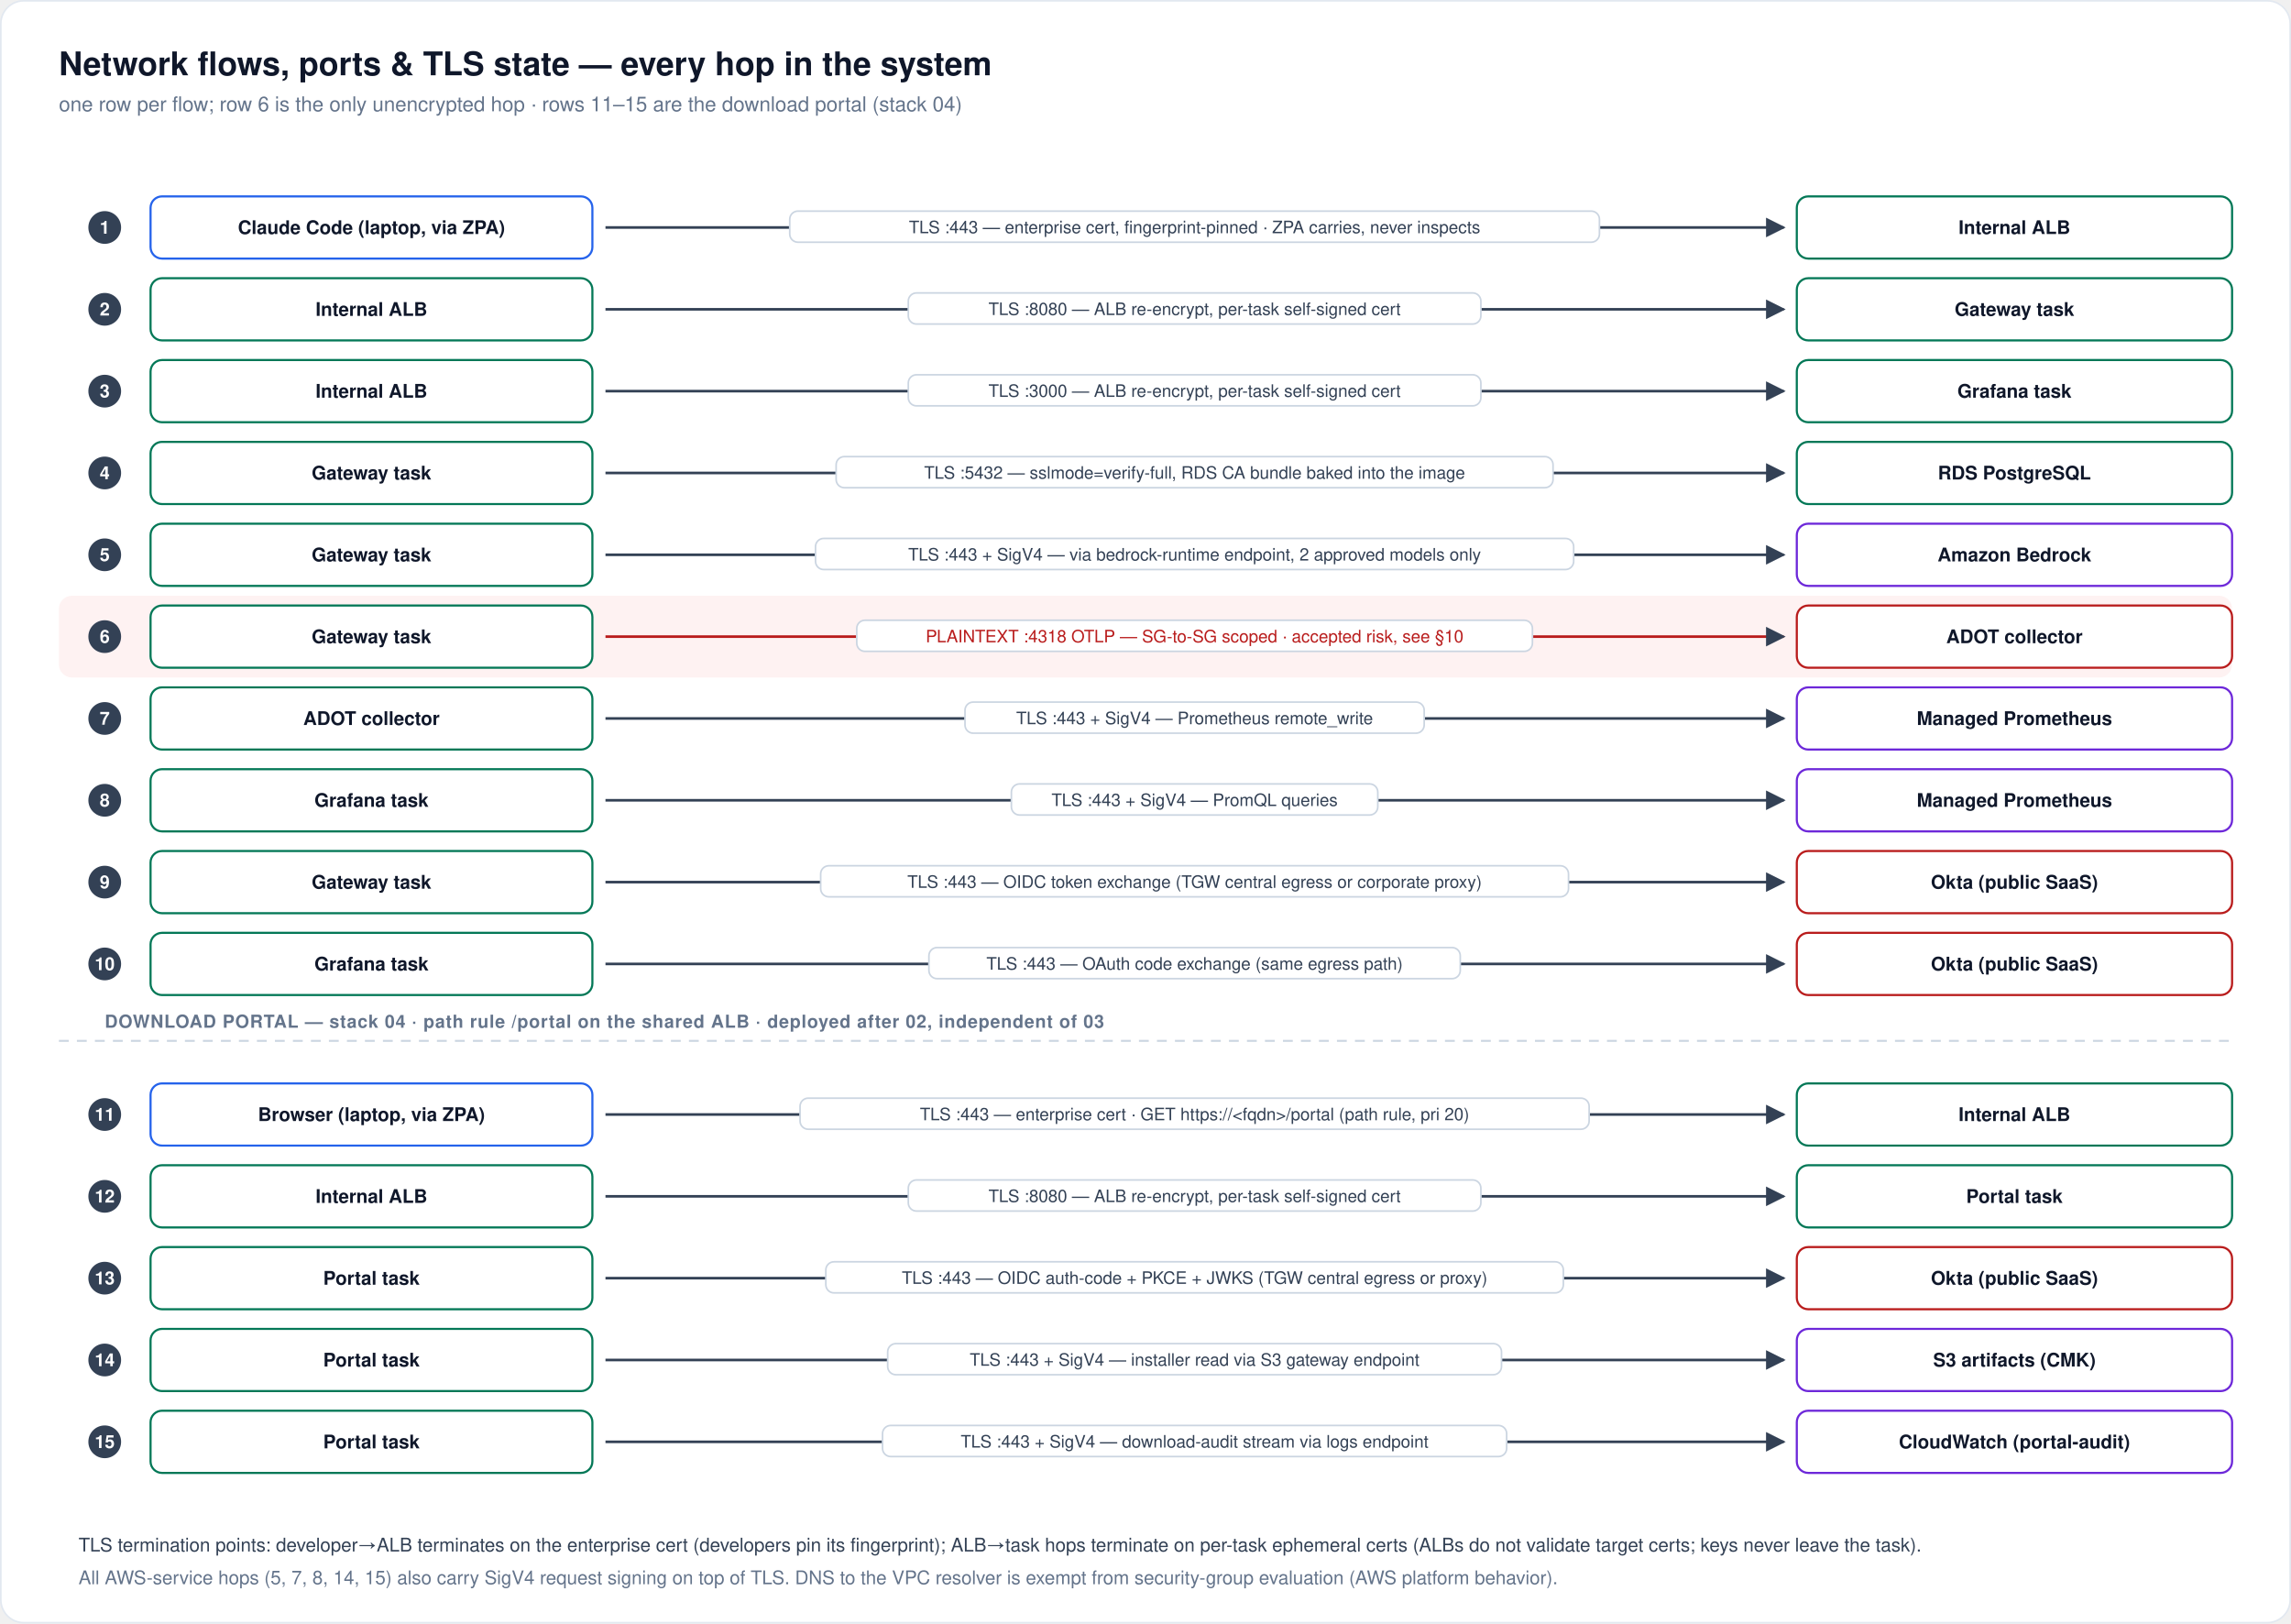
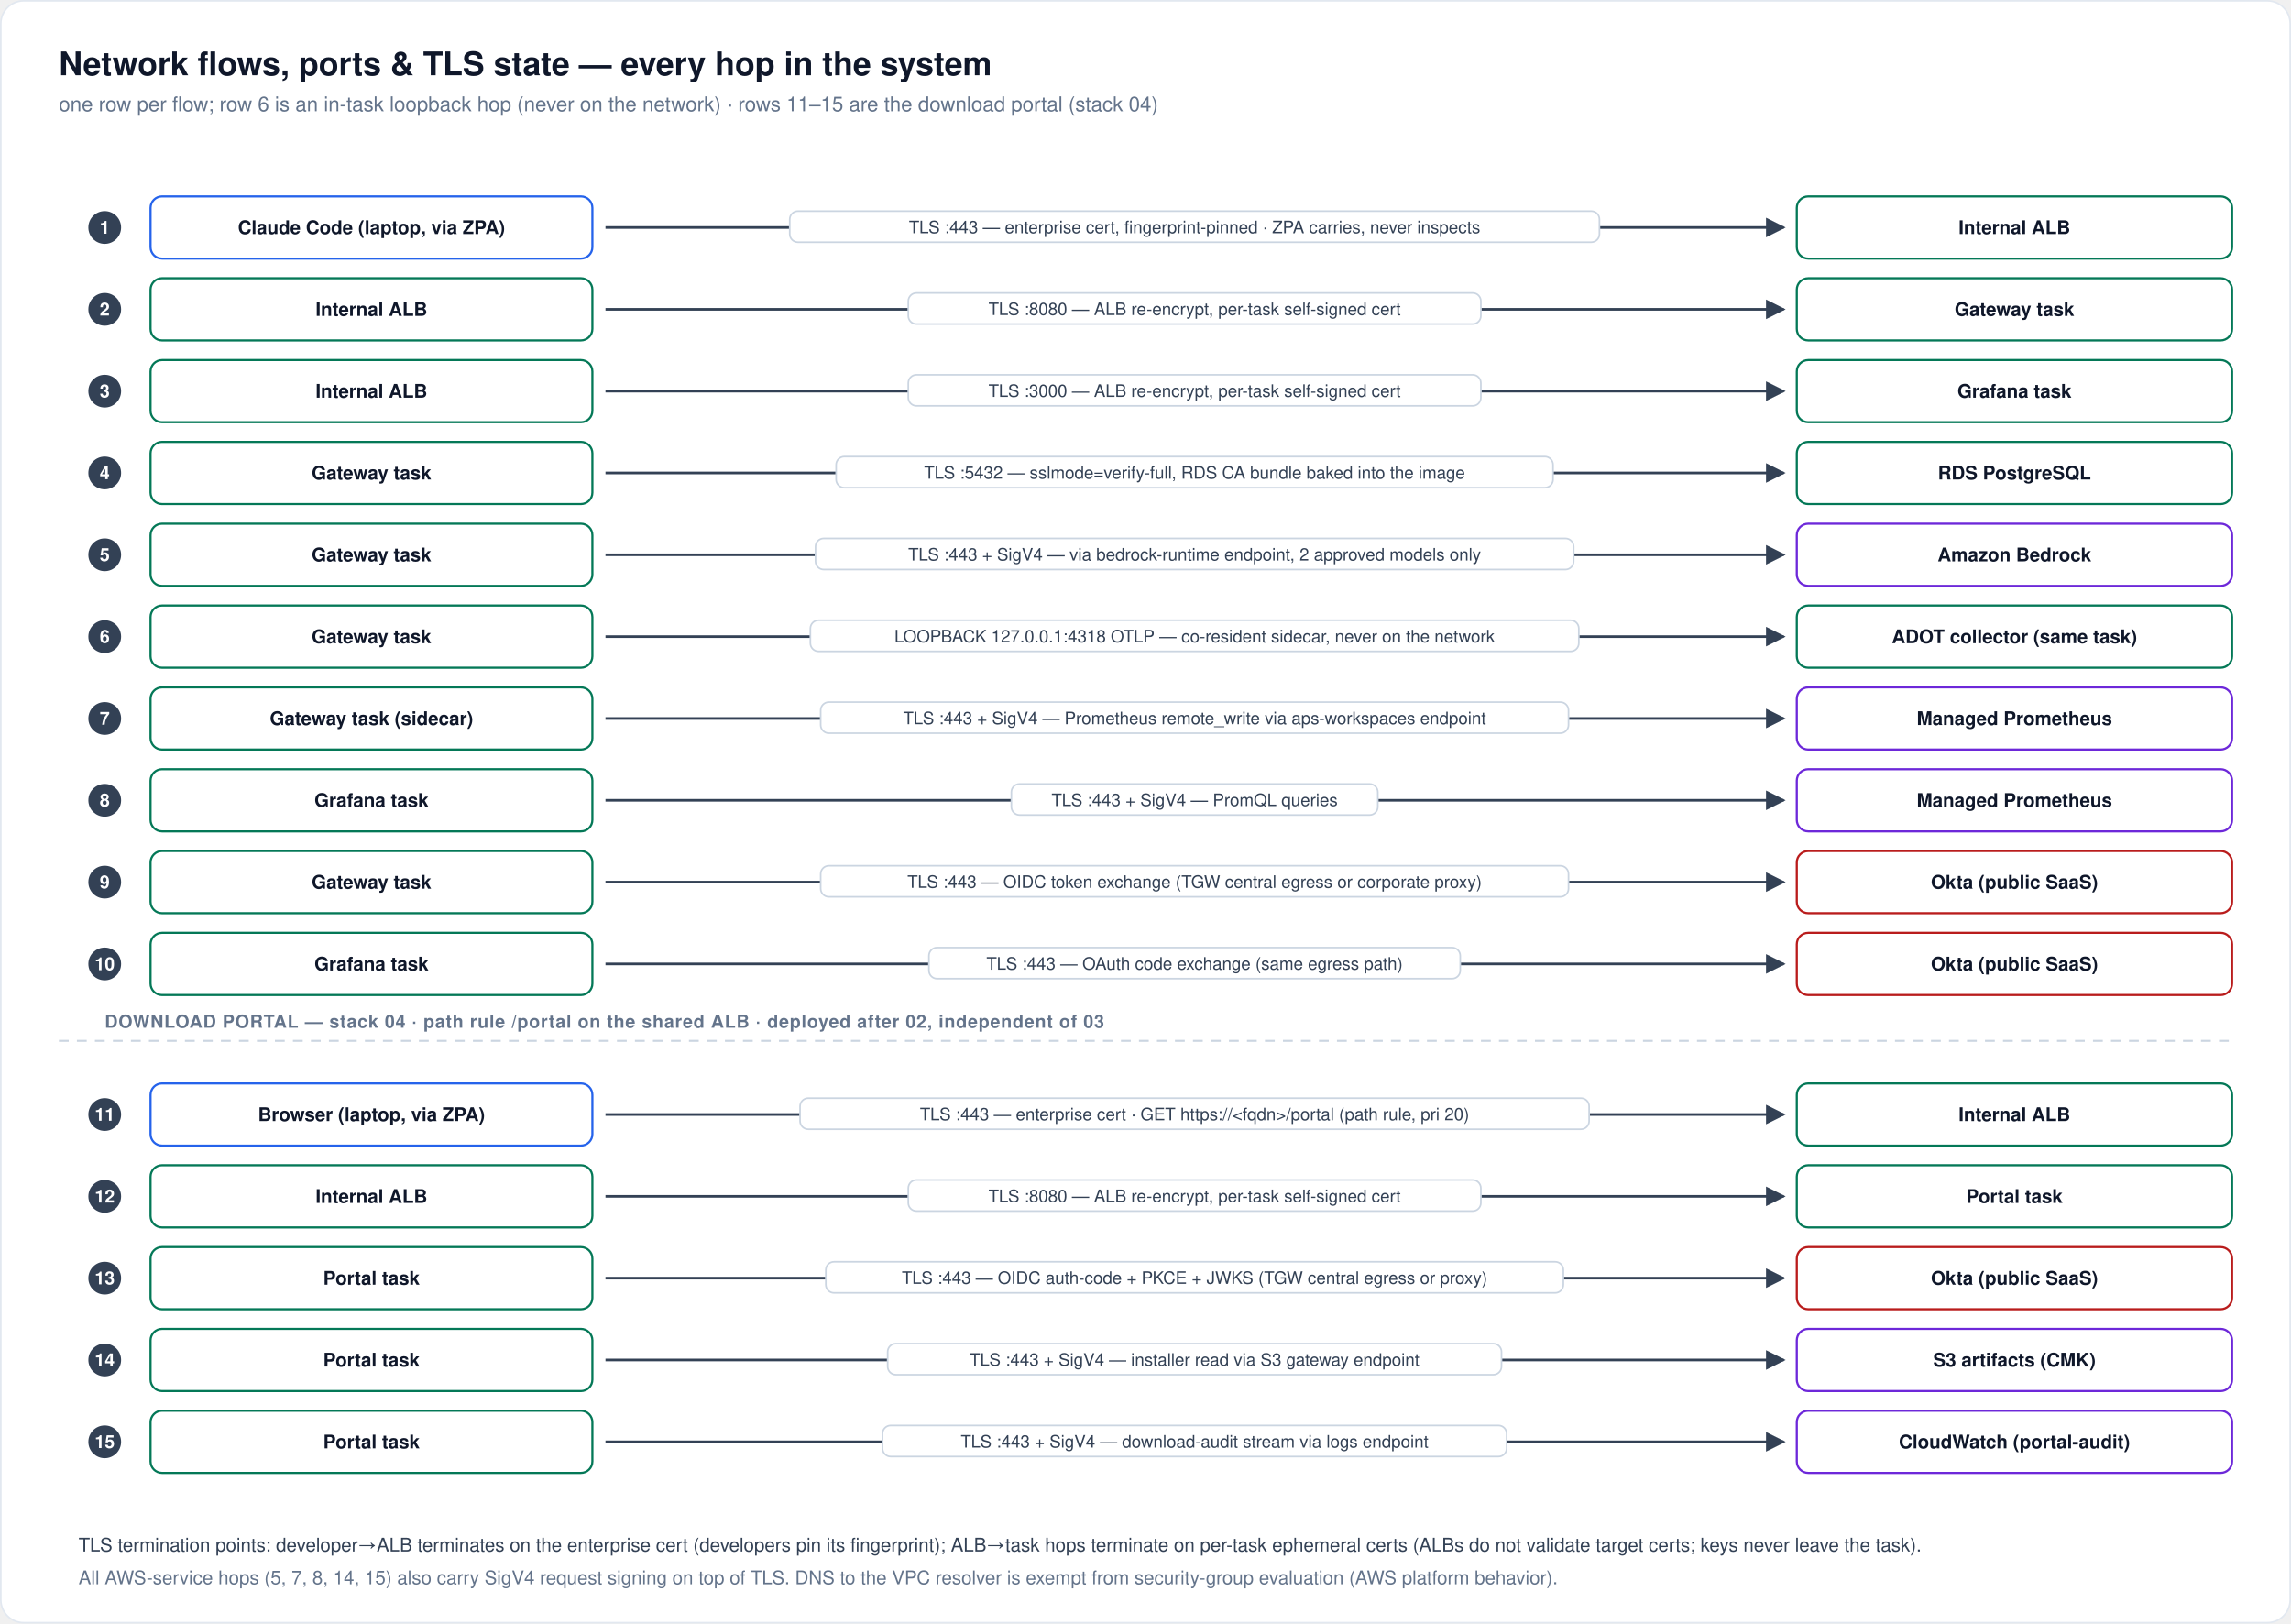
<svg xmlns="http://www.w3.org/2000/svg" width="1400" height="992" viewBox="0 0 1400 992">
  <defs>
    <marker id="arr" viewBox="0 0 10 10" refX="9" refY="5" markerWidth="7.5" markerHeight="7.5" orient="auto-start-reverse">
      <path d="M 0 0 L 10 5 L 0 10 z" fill="#334155" />
    </marker>
  </defs>
  <rect x="0.5" y="0.5" width="1399" height="991" rx="14" fill="#FFFFFF" stroke="#E2E8F0" />
  <text x="36" y="46" font-family="Helvetica, Arial, sans-serif" font-size="20" fill="#0F172A" font-weight="bold" text-anchor="start">Network flows, ports &amp; TLS state — every hop in the system</text>
-   <text x="36" y="68" font-family="Helvetica, Arial, sans-serif" font-size="12.5" fill="#64748B" font-weight="normal" text-anchor="start">one row per flow; row 6 is the only unencrypted hop · rows 11–15 are the download portal (stack 04)</text>
+   <text x="36" y="68" font-family="Helvetica, Arial, sans-serif" font-size="12.5" fill="#64748B" font-weight="normal" text-anchor="start">one row per flow; row 6 is an in-task loopback hop (never on the network) · rows 11–15 are the download portal (stack 04)</text>
  <circle cx="64" cy="139.0" r="10" fill="#334155" />
  <text x="64" y="142.8" font-family="Helvetica, Arial, sans-serif" font-size="11" fill="#FFFFFF" font-weight="bold" text-anchor="middle">1</text>
  <rect x="92" y="120" width="270" height="38" rx="7" fill="#FFFFFF" stroke="#2563EB" stroke-width="1.3" />
  <text x="227" y="143.0" font-family="Helvetica, Arial, sans-serif" font-size="11.5" fill="#0F172A" font-weight="bold" text-anchor="middle">Claude Code (laptop, via ZPA)</text>
  <path d="M370 139.0 L1090 139.0" fill="none" stroke="#334155" stroke-width="1.6" marker-end="url(#arr)" />
  <rect x="482.6" y="129.0" width="494.8" height="19" rx="5" fill="#FFFFFF" stroke="#CBD5E1" />
  <text x="730" y="142.5" font-family="Helvetica, Arial, sans-serif" font-size="10.5" fill="#334155" font-weight="normal" text-anchor="middle">TLS :443 — enterprise cert, fingerprint-pinned · ZPA carries, never inspects</text>
  <rect x="1098" y="120" width="266" height="38" rx="7" fill="#FFFFFF" stroke="#047857" stroke-width="1.3" />
  <text x="1231" y="143.0" font-family="Helvetica, Arial, sans-serif" font-size="11.5" fill="#0F172A" font-weight="bold" text-anchor="middle">Internal ALB</text>
  <circle cx="64" cy="189.0" r="10" fill="#334155" />
  <text x="64" y="192.8" font-family="Helvetica, Arial, sans-serif" font-size="11" fill="#FFFFFF" font-weight="bold" text-anchor="middle">2</text>
  <rect x="92" y="170" width="270" height="38" rx="7" fill="#FFFFFF" stroke="#047857" stroke-width="1.3" />
  <text x="227" y="193.0" font-family="Helvetica, Arial, sans-serif" font-size="11.5" fill="#0F172A" font-weight="bold" text-anchor="middle">Internal ALB</text>
  <path d="M370 189.0 L1090 189.0" fill="none" stroke="#334155" stroke-width="1.6" marker-end="url(#arr)" />
  <rect x="555.05" y="179.0" width="349.9" height="19" rx="5" fill="#FFFFFF" stroke="#CBD5E1" />
  <text x="730" y="192.5" font-family="Helvetica, Arial, sans-serif" font-size="10.5" fill="#334155" font-weight="normal" text-anchor="middle">TLS :8080 — ALB re-encrypt, per-task self-signed cert</text>
  <rect x="1098" y="170" width="266" height="38" rx="7" fill="#FFFFFF" stroke="#047857" stroke-width="1.3" />
  <text x="1231" y="193.0" font-family="Helvetica, Arial, sans-serif" font-size="11.5" fill="#0F172A" font-weight="bold" text-anchor="middle">Gateway task</text>
  <circle cx="64" cy="239.0" r="10" fill="#334155" />
  <text x="64" y="242.8" font-family="Helvetica, Arial, sans-serif" font-size="11" fill="#FFFFFF" font-weight="bold" text-anchor="middle">3</text>
  <rect x="92" y="220" width="270" height="38" rx="7" fill="#FFFFFF" stroke="#047857" stroke-width="1.3" />
  <text x="227" y="243.0" font-family="Helvetica, Arial, sans-serif" font-size="11.5" fill="#0F172A" font-weight="bold" text-anchor="middle">Internal ALB</text>
  <path d="M370 239.0 L1090 239.0" fill="none" stroke="#334155" stroke-width="1.6" marker-end="url(#arr)" />
  <rect x="555.05" y="229.0" width="349.9" height="19" rx="5" fill="#FFFFFF" stroke="#CBD5E1" />
  <text x="730" y="242.5" font-family="Helvetica, Arial, sans-serif" font-size="10.5" fill="#334155" font-weight="normal" text-anchor="middle">TLS :3000 — ALB re-encrypt, per-task self-signed cert</text>
  <rect x="1098" y="220" width="266" height="38" rx="7" fill="#FFFFFF" stroke="#047857" stroke-width="1.3" />
  <text x="1231" y="243.0" font-family="Helvetica, Arial, sans-serif" font-size="11.5" fill="#0F172A" font-weight="bold" text-anchor="middle">Grafana task</text>
  <circle cx="64" cy="289.0" r="10" fill="#334155" />
  <text x="64" y="292.8" font-family="Helvetica, Arial, sans-serif" font-size="11" fill="#FFFFFF" font-weight="bold" text-anchor="middle">4</text>
  <rect x="92" y="270" width="270" height="38" rx="7" fill="#FFFFFF" stroke="#047857" stroke-width="1.3" />
  <text x="227" y="293.0" font-family="Helvetica, Arial, sans-serif" font-size="11.5" fill="#0F172A" font-weight="bold" text-anchor="middle">Gateway task</text>
  <path d="M370 289.0 L1090 289.0" fill="none" stroke="#334155" stroke-width="1.6" marker-end="url(#arr)" />
  <rect x="510.95" y="279.0" width="438.1" height="19" rx="5" fill="#FFFFFF" stroke="#CBD5E1" />
  <text x="730" y="292.5" font-family="Helvetica, Arial, sans-serif" font-size="10.5" fill="#334155" font-weight="normal" text-anchor="middle">TLS :5432 — sslmode=verify-full, RDS CA bundle baked into the image</text>
  <rect x="1098" y="270" width="266" height="38" rx="7" fill="#FFFFFF" stroke="#047857" stroke-width="1.3" />
  <text x="1231" y="293.0" font-family="Helvetica, Arial, sans-serif" font-size="11.5" fill="#0F172A" font-weight="bold" text-anchor="middle">RDS PostgreSQL</text>
  <circle cx="64" cy="339.0" r="10" fill="#334155" />
  <text x="64" y="342.8" font-family="Helvetica, Arial, sans-serif" font-size="11" fill="#FFFFFF" font-weight="bold" text-anchor="middle">5</text>
  <rect x="92" y="320" width="270" height="38" rx="7" fill="#FFFFFF" stroke="#047857" stroke-width="1.3" />
  <text x="227" y="343.0" font-family="Helvetica, Arial, sans-serif" font-size="11.5" fill="#0F172A" font-weight="bold" text-anchor="middle">Gateway task</text>
  <path d="M370 339.0 L1090 339.0" fill="none" stroke="#334155" stroke-width="1.6" marker-end="url(#arr)" />
  <rect x="498.35" y="329.0" width="463.3" height="19" rx="5" fill="#FFFFFF" stroke="#CBD5E1" />
  <text x="730" y="342.5" font-family="Helvetica, Arial, sans-serif" font-size="10.5" fill="#334155" font-weight="normal" text-anchor="middle">TLS :443 + SigV4 — via bedrock-runtime endpoint, 2 approved models only</text>
  <rect x="1098" y="320" width="266" height="38" rx="7" fill="#FFFFFF" stroke="#6D28D9" stroke-width="1.3" />
  <text x="1231" y="343.0" font-family="Helvetica, Arial, sans-serif" font-size="11.5" fill="#0F172A" font-weight="bold" text-anchor="middle">Amazon Bedrock</text>
-   <rect x="36" y="364" width="1328" height="50" rx="8" fill="#FEF2F2" />
  <circle cx="64" cy="389.0" r="10" fill="#334155" />
  <text x="64" y="392.8" font-family="Helvetica, Arial, sans-serif" font-size="11" fill="#FFFFFF" font-weight="bold" text-anchor="middle">6</text>
  <rect x="92" y="370" width="270" height="38" rx="7" fill="#FFFFFF" stroke="#047857" stroke-width="1.3" />
  <text x="227" y="393.0" font-family="Helvetica, Arial, sans-serif" font-size="11.5" fill="#0F172A" font-weight="bold" text-anchor="middle">Gateway task</text>
-   <path d="M370 389.0 L1090 389.0" fill="none" stroke="#B91C1C" stroke-width="1.6" marker-end="url(#arr)" />
-   <rect x="523.55" y="379.0" width="412.9" height="19" rx="5" fill="#FFFFFF" stroke="#CBD5E1" />
-   <text x="730" y="392.5" font-family="Helvetica, Arial, sans-serif" font-size="10.5" fill="#B91C1C" font-weight="normal" text-anchor="middle">PLAINTEXT :4318 OTLP — SG-to-SG scoped · accepted risk, see §10</text>
-   <rect x="1098" y="370" width="266" height="38" rx="7" fill="#FFFFFF" stroke="#B91C1C" stroke-width="1.3" />
-   <text x="1231" y="393.0" font-family="Helvetica, Arial, sans-serif" font-size="11.5" fill="#0F172A" font-weight="bold" text-anchor="middle">ADOT collector</text>
+   <path d="M370 389.0 L1090 389.0" fill="none" stroke="#334155" stroke-width="1.6" marker-end="url(#arr)" />
+   <rect x="495.2" y="379.0" width="469.6" height="19" rx="5" fill="#FFFFFF" stroke="#CBD5E1" />
+   <text x="730" y="392.5" font-family="Helvetica, Arial, sans-serif" font-size="10.5" fill="#334155" font-weight="normal" text-anchor="middle">LOOPBACK 127.0.0.1:4318 OTLP — co-resident sidecar, never on the network</text>
+   <rect x="1098" y="370" width="266" height="38" rx="7" fill="#FFFFFF" stroke="#047857" stroke-width="1.3" />
+   <text x="1231" y="393.0" font-family="Helvetica, Arial, sans-serif" font-size="11.5" fill="#0F172A" font-weight="bold" text-anchor="middle">ADOT collector (same task)</text>
  <circle cx="64" cy="439.0" r="10" fill="#334155" />
  <text x="64" y="442.8" font-family="Helvetica, Arial, sans-serif" font-size="11" fill="#FFFFFF" font-weight="bold" text-anchor="middle">7</text>
  <rect x="92" y="420" width="270" height="38" rx="7" fill="#FFFFFF" stroke="#047857" stroke-width="1.3" />
-   <text x="227" y="443.0" font-family="Helvetica, Arial, sans-serif" font-size="11.5" fill="#0F172A" font-weight="bold" text-anchor="middle">ADOT collector</text>
+   <text x="227" y="443.0" font-family="Helvetica, Arial, sans-serif" font-size="11.5" fill="#0F172A" font-weight="bold" text-anchor="middle">Gateway task (sidecar)</text>
  <path d="M370 439.0 L1090 439.0" fill="none" stroke="#334155" stroke-width="1.6" marker-end="url(#arr)" />
-   <rect x="589.7" y="429.0" width="280.6" height="19" rx="5" fill="#FFFFFF" stroke="#CBD5E1" />
-   <text x="730" y="442.5" font-family="Helvetica, Arial, sans-serif" font-size="10.5" fill="#334155" font-weight="normal" text-anchor="middle">TLS :443 + SigV4 — Prometheus remote_write</text>
+   <rect x="501.5" y="429.0" width="457.0" height="19" rx="5" fill="#FFFFFF" stroke="#CBD5E1" />
+   <text x="730" y="442.5" font-family="Helvetica, Arial, sans-serif" font-size="10.5" fill="#334155" font-weight="normal" text-anchor="middle">TLS :443 + SigV4 — Prometheus remote_write via aps-workspaces endpoint</text>
  <rect x="1098" y="420" width="266" height="38" rx="7" fill="#FFFFFF" stroke="#6D28D9" stroke-width="1.3" />
  <text x="1231" y="443.0" font-family="Helvetica, Arial, sans-serif" font-size="11.5" fill="#0F172A" font-weight="bold" text-anchor="middle">Managed Prometheus</text>
  <circle cx="64" cy="489.0" r="10" fill="#334155" />
  <text x="64" y="492.8" font-family="Helvetica, Arial, sans-serif" font-size="11" fill="#FFFFFF" font-weight="bold" text-anchor="middle">8</text>
  <rect x="92" y="470" width="270" height="38" rx="7" fill="#FFFFFF" stroke="#047857" stroke-width="1.3" />
  <text x="227" y="493.0" font-family="Helvetica, Arial, sans-serif" font-size="11.5" fill="#0F172A" font-weight="bold" text-anchor="middle">Grafana task</text>
  <path d="M370 489.0 L1090 489.0" fill="none" stroke="#334155" stroke-width="1.6" marker-end="url(#arr)" />
  <rect x="618.05" y="479.0" width="223.9" height="19" rx="5" fill="#FFFFFF" stroke="#CBD5E1" />
  <text x="730" y="492.5" font-family="Helvetica, Arial, sans-serif" font-size="10.5" fill="#334155" font-weight="normal" text-anchor="middle">TLS :443 + SigV4 — PromQL queries</text>
  <rect x="1098" y="470" width="266" height="38" rx="7" fill="#FFFFFF" stroke="#6D28D9" stroke-width="1.3" />
  <text x="1231" y="493.0" font-family="Helvetica, Arial, sans-serif" font-size="11.5" fill="#0F172A" font-weight="bold" text-anchor="middle">Managed Prometheus</text>
  <circle cx="64" cy="539.0" r="10" fill="#334155" />
  <text x="64" y="542.8" font-family="Helvetica, Arial, sans-serif" font-size="11" fill="#FFFFFF" font-weight="bold" text-anchor="middle">9</text>
  <rect x="92" y="520" width="270" height="38" rx="7" fill="#FFFFFF" stroke="#047857" stroke-width="1.3" />
  <text x="227" y="543.0" font-family="Helvetica, Arial, sans-serif" font-size="11.5" fill="#0F172A" font-weight="bold" text-anchor="middle">Gateway task</text>
  <path d="M370 539.0 L1090 539.0" fill="none" stroke="#334155" stroke-width="1.6" marker-end="url(#arr)" />
  <rect x="501.5" y="529.0" width="457.0" height="19" rx="5" fill="#FFFFFF" stroke="#CBD5E1" />
  <text x="730" y="542.5" font-family="Helvetica, Arial, sans-serif" font-size="10.5" fill="#334155" font-weight="normal" text-anchor="middle">TLS :443 — OIDC token exchange (TGW central egress or corporate proxy)</text>
  <rect x="1098" y="520" width="266" height="38" rx="7" fill="#FFFFFF" stroke="#B91C1C" stroke-width="1.3" />
  <text x="1231" y="543.0" font-family="Helvetica, Arial, sans-serif" font-size="11.5" fill="#0F172A" font-weight="bold" text-anchor="middle">Okta (public SaaS)</text>
  <circle cx="64" cy="589.0" r="10" fill="#334155" />
  <text x="64" y="592.8" font-family="Helvetica, Arial, sans-serif" font-size="11" fill="#FFFFFF" font-weight="bold" text-anchor="middle">10</text>
  <rect x="92" y="570" width="270" height="38" rx="7" fill="#FFFFFF" stroke="#047857" stroke-width="1.3" />
  <text x="227" y="593.0" font-family="Helvetica, Arial, sans-serif" font-size="11.5" fill="#0F172A" font-weight="bold" text-anchor="middle">Grafana task</text>
  <path d="M370 589.0 L1090 589.0" fill="none" stroke="#334155" stroke-width="1.6" marker-end="url(#arr)" />
  <rect x="567.65" y="579.0" width="324.7" height="19" rx="5" fill="#FFFFFF" stroke="#CBD5E1" />
  <text x="730" y="592.5" font-family="Helvetica, Arial, sans-serif" font-size="10.5" fill="#334155" font-weight="normal" text-anchor="middle">TLS :443 — OAuth code exchange (same egress path)</text>
  <rect x="1098" y="570" width="266" height="38" rx="7" fill="#FFFFFF" stroke="#B91C1C" stroke-width="1.3" />
  <text x="1231" y="593.0" font-family="Helvetica, Arial, sans-serif" font-size="11.5" fill="#0F172A" font-weight="bold" text-anchor="middle">Okta (public SaaS)</text>
  <line x1="36" y1="636" x2="1364" y2="636" stroke="#CBD5E1" stroke-width="1.2" stroke-dasharray="6 5" />
  <text x="64" y="628" font-family="Helvetica, Arial, sans-serif" font-size="11" fill="#64748B" font-weight="bold" text-anchor="start" letter-spacing="0.04em">DOWNLOAD PORTAL — stack 04 · path rule /portal on the shared ALB · deployed after 02, independent of 03</text>
  <circle cx="64" cy="681.0" r="10" fill="#334155" />
  <text x="64" y="684.8" font-family="Helvetica, Arial, sans-serif" font-size="11" fill="#FFFFFF" font-weight="bold" text-anchor="middle">11</text>
  <rect x="92" y="662" width="270" height="38" rx="7" fill="#FFFFFF" stroke="#2563EB" stroke-width="1.3" />
  <text x="227" y="685.0" font-family="Helvetica, Arial, sans-serif" font-size="11.5" fill="#0F172A" font-weight="bold" text-anchor="middle">Browser (laptop, via ZPA)</text>
  <path d="M370 681.0 L1090 681.0" fill="none" stroke="#334155" stroke-width="1.6" marker-end="url(#arr)" />
  <rect x="488.9" y="671.0" width="482.2" height="19" rx="5" fill="#FFFFFF" stroke="#CBD5E1" />
  <text x="730" y="684.5" font-family="Helvetica, Arial, sans-serif" font-size="10.5" fill="#334155" font-weight="normal" text-anchor="middle">TLS :443 — enterprise cert · GET https://&lt;fqdn&gt;/portal (path rule, pri 20)</text>
  <rect x="1098" y="662" width="266" height="38" rx="7" fill="#FFFFFF" stroke="#047857" stroke-width="1.3" />
  <text x="1231" y="685.0" font-family="Helvetica, Arial, sans-serif" font-size="11.5" fill="#0F172A" font-weight="bold" text-anchor="middle">Internal ALB</text>
  <circle cx="64" cy="731.0" r="10" fill="#334155" />
  <text x="64" y="734.8" font-family="Helvetica, Arial, sans-serif" font-size="11" fill="#FFFFFF" font-weight="bold" text-anchor="middle">12</text>
  <rect x="92" y="712" width="270" height="38" rx="7" fill="#FFFFFF" stroke="#047857" stroke-width="1.3" />
  <text x="227" y="735.0" font-family="Helvetica, Arial, sans-serif" font-size="11.5" fill="#0F172A" font-weight="bold" text-anchor="middle">Internal ALB</text>
  <path d="M370 731.0 L1090 731.0" fill="none" stroke="#334155" stroke-width="1.6" marker-end="url(#arr)" />
  <rect x="555.05" y="721.0" width="349.9" height="19" rx="5" fill="#FFFFFF" stroke="#CBD5E1" />
  <text x="730" y="734.5" font-family="Helvetica, Arial, sans-serif" font-size="10.5" fill="#334155" font-weight="normal" text-anchor="middle">TLS :8080 — ALB re-encrypt, per-task self-signed cert</text>
  <rect x="1098" y="712" width="266" height="38" rx="7" fill="#FFFFFF" stroke="#047857" stroke-width="1.3" />
  <text x="1231" y="735.0" font-family="Helvetica, Arial, sans-serif" font-size="11.5" fill="#0F172A" font-weight="bold" text-anchor="middle">Portal task</text>
  <circle cx="64" cy="781.0" r="10" fill="#334155" />
  <text x="64" y="784.8" font-family="Helvetica, Arial, sans-serif" font-size="11" fill="#FFFFFF" font-weight="bold" text-anchor="middle">13</text>
  <rect x="92" y="762" width="270" height="38" rx="7" fill="#FFFFFF" stroke="#047857" stroke-width="1.3" />
  <text x="227" y="785.0" font-family="Helvetica, Arial, sans-serif" font-size="11.5" fill="#0F172A" font-weight="bold" text-anchor="middle">Portal task</text>
  <path d="M370 781.0 L1090 781.0" fill="none" stroke="#334155" stroke-width="1.6" marker-end="url(#arr)" />
  <rect x="504.65" y="771.0" width="450.7" height="19" rx="5" fill="#FFFFFF" stroke="#CBD5E1" />
  <text x="730" y="784.5" font-family="Helvetica, Arial, sans-serif" font-size="10.5" fill="#334155" font-weight="normal" text-anchor="middle">TLS :443 — OIDC auth-code + PKCE + JWKS (TGW central egress or proxy)</text>
  <rect x="1098" y="762" width="266" height="38" rx="7" fill="#FFFFFF" stroke="#B91C1C" stroke-width="1.3" />
  <text x="1231" y="785.0" font-family="Helvetica, Arial, sans-serif" font-size="11.5" fill="#0F172A" font-weight="bold" text-anchor="middle">Okta (public SaaS)</text>
  <circle cx="64" cy="831.0" r="10" fill="#334155" />
  <text x="64" y="834.8" font-family="Helvetica, Arial, sans-serif" font-size="11" fill="#FFFFFF" font-weight="bold" text-anchor="middle">14</text>
  <rect x="92" y="812" width="270" height="38" rx="7" fill="#FFFFFF" stroke="#047857" stroke-width="1.3" />
  <text x="227" y="835.0" font-family="Helvetica, Arial, sans-serif" font-size="11.5" fill="#0F172A" font-weight="bold" text-anchor="middle">Portal task</text>
  <path d="M370 831.0 L1090 831.0" fill="none" stroke="#334155" stroke-width="1.6" marker-end="url(#arr)" />
  <rect x="542.45" y="821.0" width="375.1" height="19" rx="5" fill="#FFFFFF" stroke="#CBD5E1" />
  <text x="730" y="834.5" font-family="Helvetica, Arial, sans-serif" font-size="10.5" fill="#334155" font-weight="normal" text-anchor="middle">TLS :443 + SigV4 — installer read via S3 gateway endpoint</text>
  <rect x="1098" y="812" width="266" height="38" rx="7" fill="#FFFFFF" stroke="#6D28D9" stroke-width="1.3" />
  <text x="1231" y="835.0" font-family="Helvetica, Arial, sans-serif" font-size="11.5" fill="#0F172A" font-weight="bold" text-anchor="middle">S3 artifacts (CMK)</text>
  <circle cx="64" cy="881.0" r="10" fill="#334155" />
  <text x="64" y="884.8" font-family="Helvetica, Arial, sans-serif" font-size="11" fill="#FFFFFF" font-weight="bold" text-anchor="middle">15</text>
  <rect x="92" y="862" width="270" height="38" rx="7" fill="#FFFFFF" stroke="#047857" stroke-width="1.3" />
  <text x="227" y="885.0" font-family="Helvetica, Arial, sans-serif" font-size="11.5" fill="#0F172A" font-weight="bold" text-anchor="middle">Portal task</text>
  <path d="M370 881.0 L1090 881.0" fill="none" stroke="#334155" stroke-width="1.6" marker-end="url(#arr)" />
  <rect x="539.3" y="871.0" width="381.4" height="19" rx="5" fill="#FFFFFF" stroke="#CBD5E1" />
  <text x="730" y="884.5" font-family="Helvetica, Arial, sans-serif" font-size="10.5" fill="#334155" font-weight="normal" text-anchor="middle">TLS :443 + SigV4 — download-audit stream via logs endpoint</text>
  <rect x="1098" y="862" width="266" height="38" rx="7" fill="#FFFFFF" stroke="#6D28D9" stroke-width="1.3" />
  <text x="1231" y="885.0" font-family="Helvetica, Arial, sans-serif" font-size="11.5" fill="#0F172A" font-weight="bold" text-anchor="middle">CloudWatch (portal-audit)</text>
  <text x="48" y="948" font-family="Helvetica, Arial, sans-serif" font-size="11.5" fill="#334155" font-weight="normal" text-anchor="start">TLS termination points: developer→ALB terminates on the enterprise cert (developers pin its fingerprint); ALB→task hops terminate on per-task ephemeral certs (ALBs do not validate target certs; keys never leave the task).</text>
  <text x="48" y="968" font-family="Helvetica, Arial, sans-serif" font-size="11.5" fill="#64748B" font-weight="normal" text-anchor="start">All AWS-service hops (5, 7, 8, 14, 15) also carry SigV4 request signing on top of TLS. DNS to the VPC resolver is exempt from security-group evaluation (AWS platform behavior).</text>
</svg>
